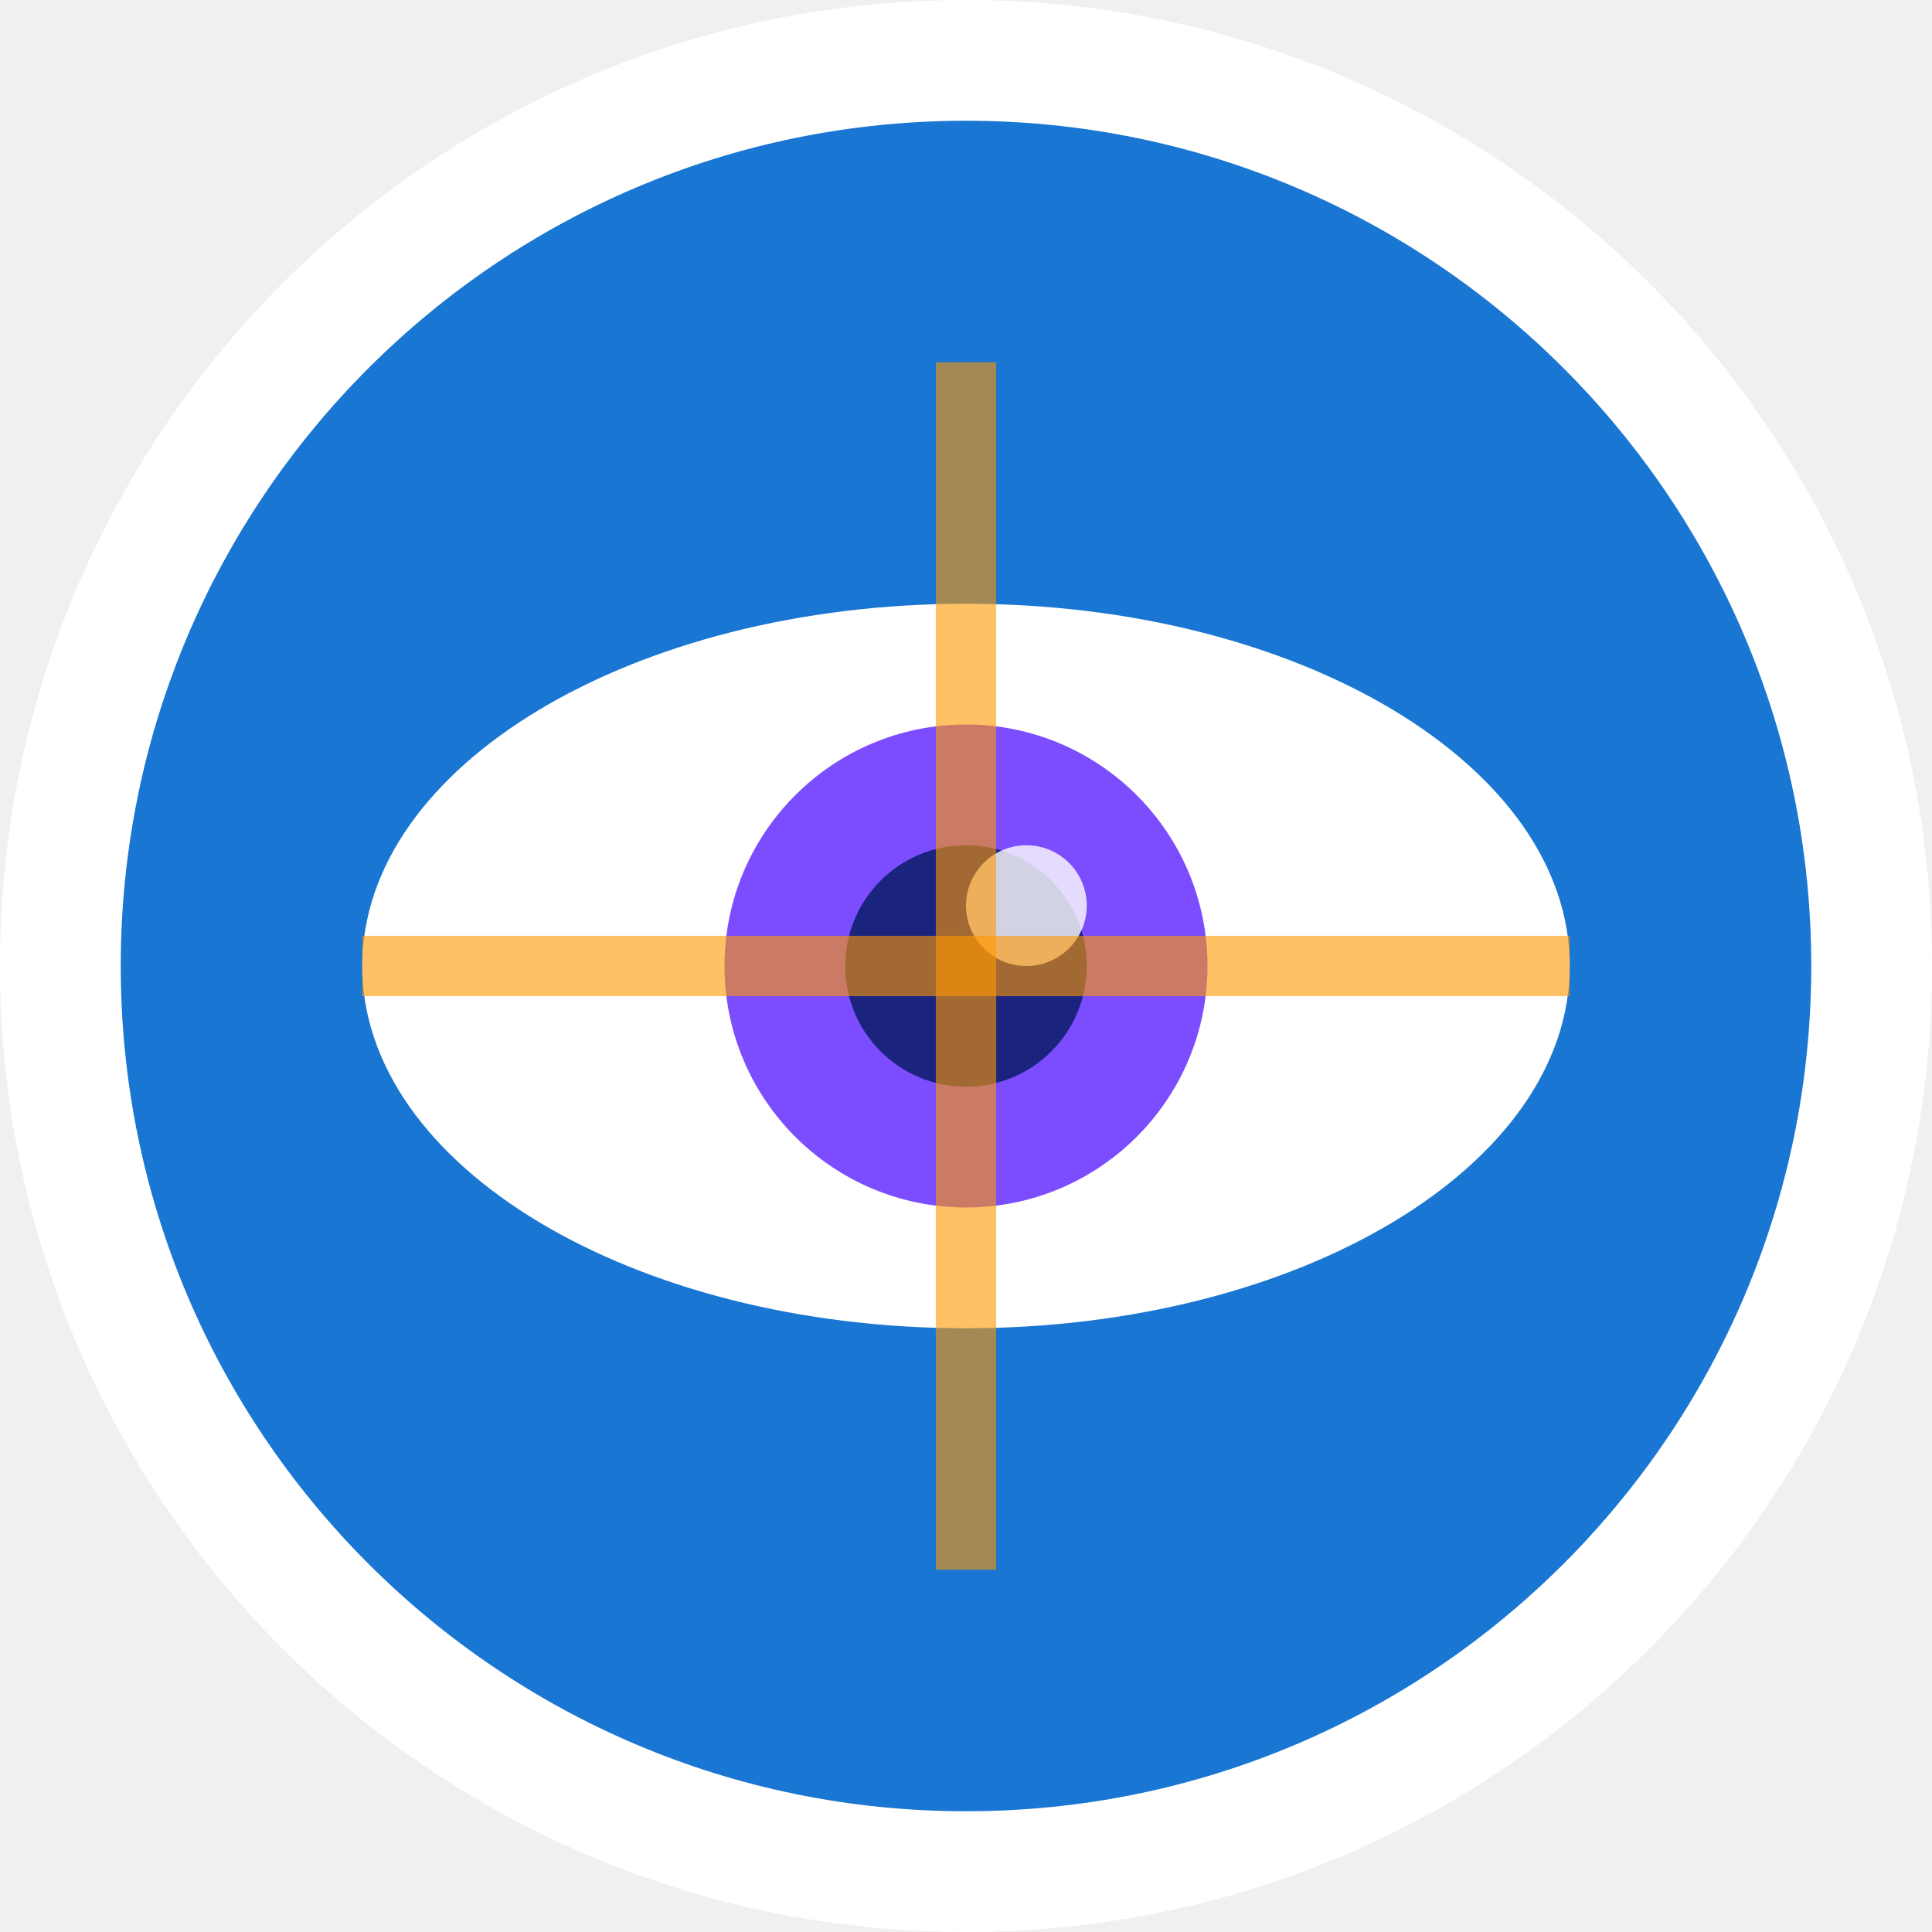
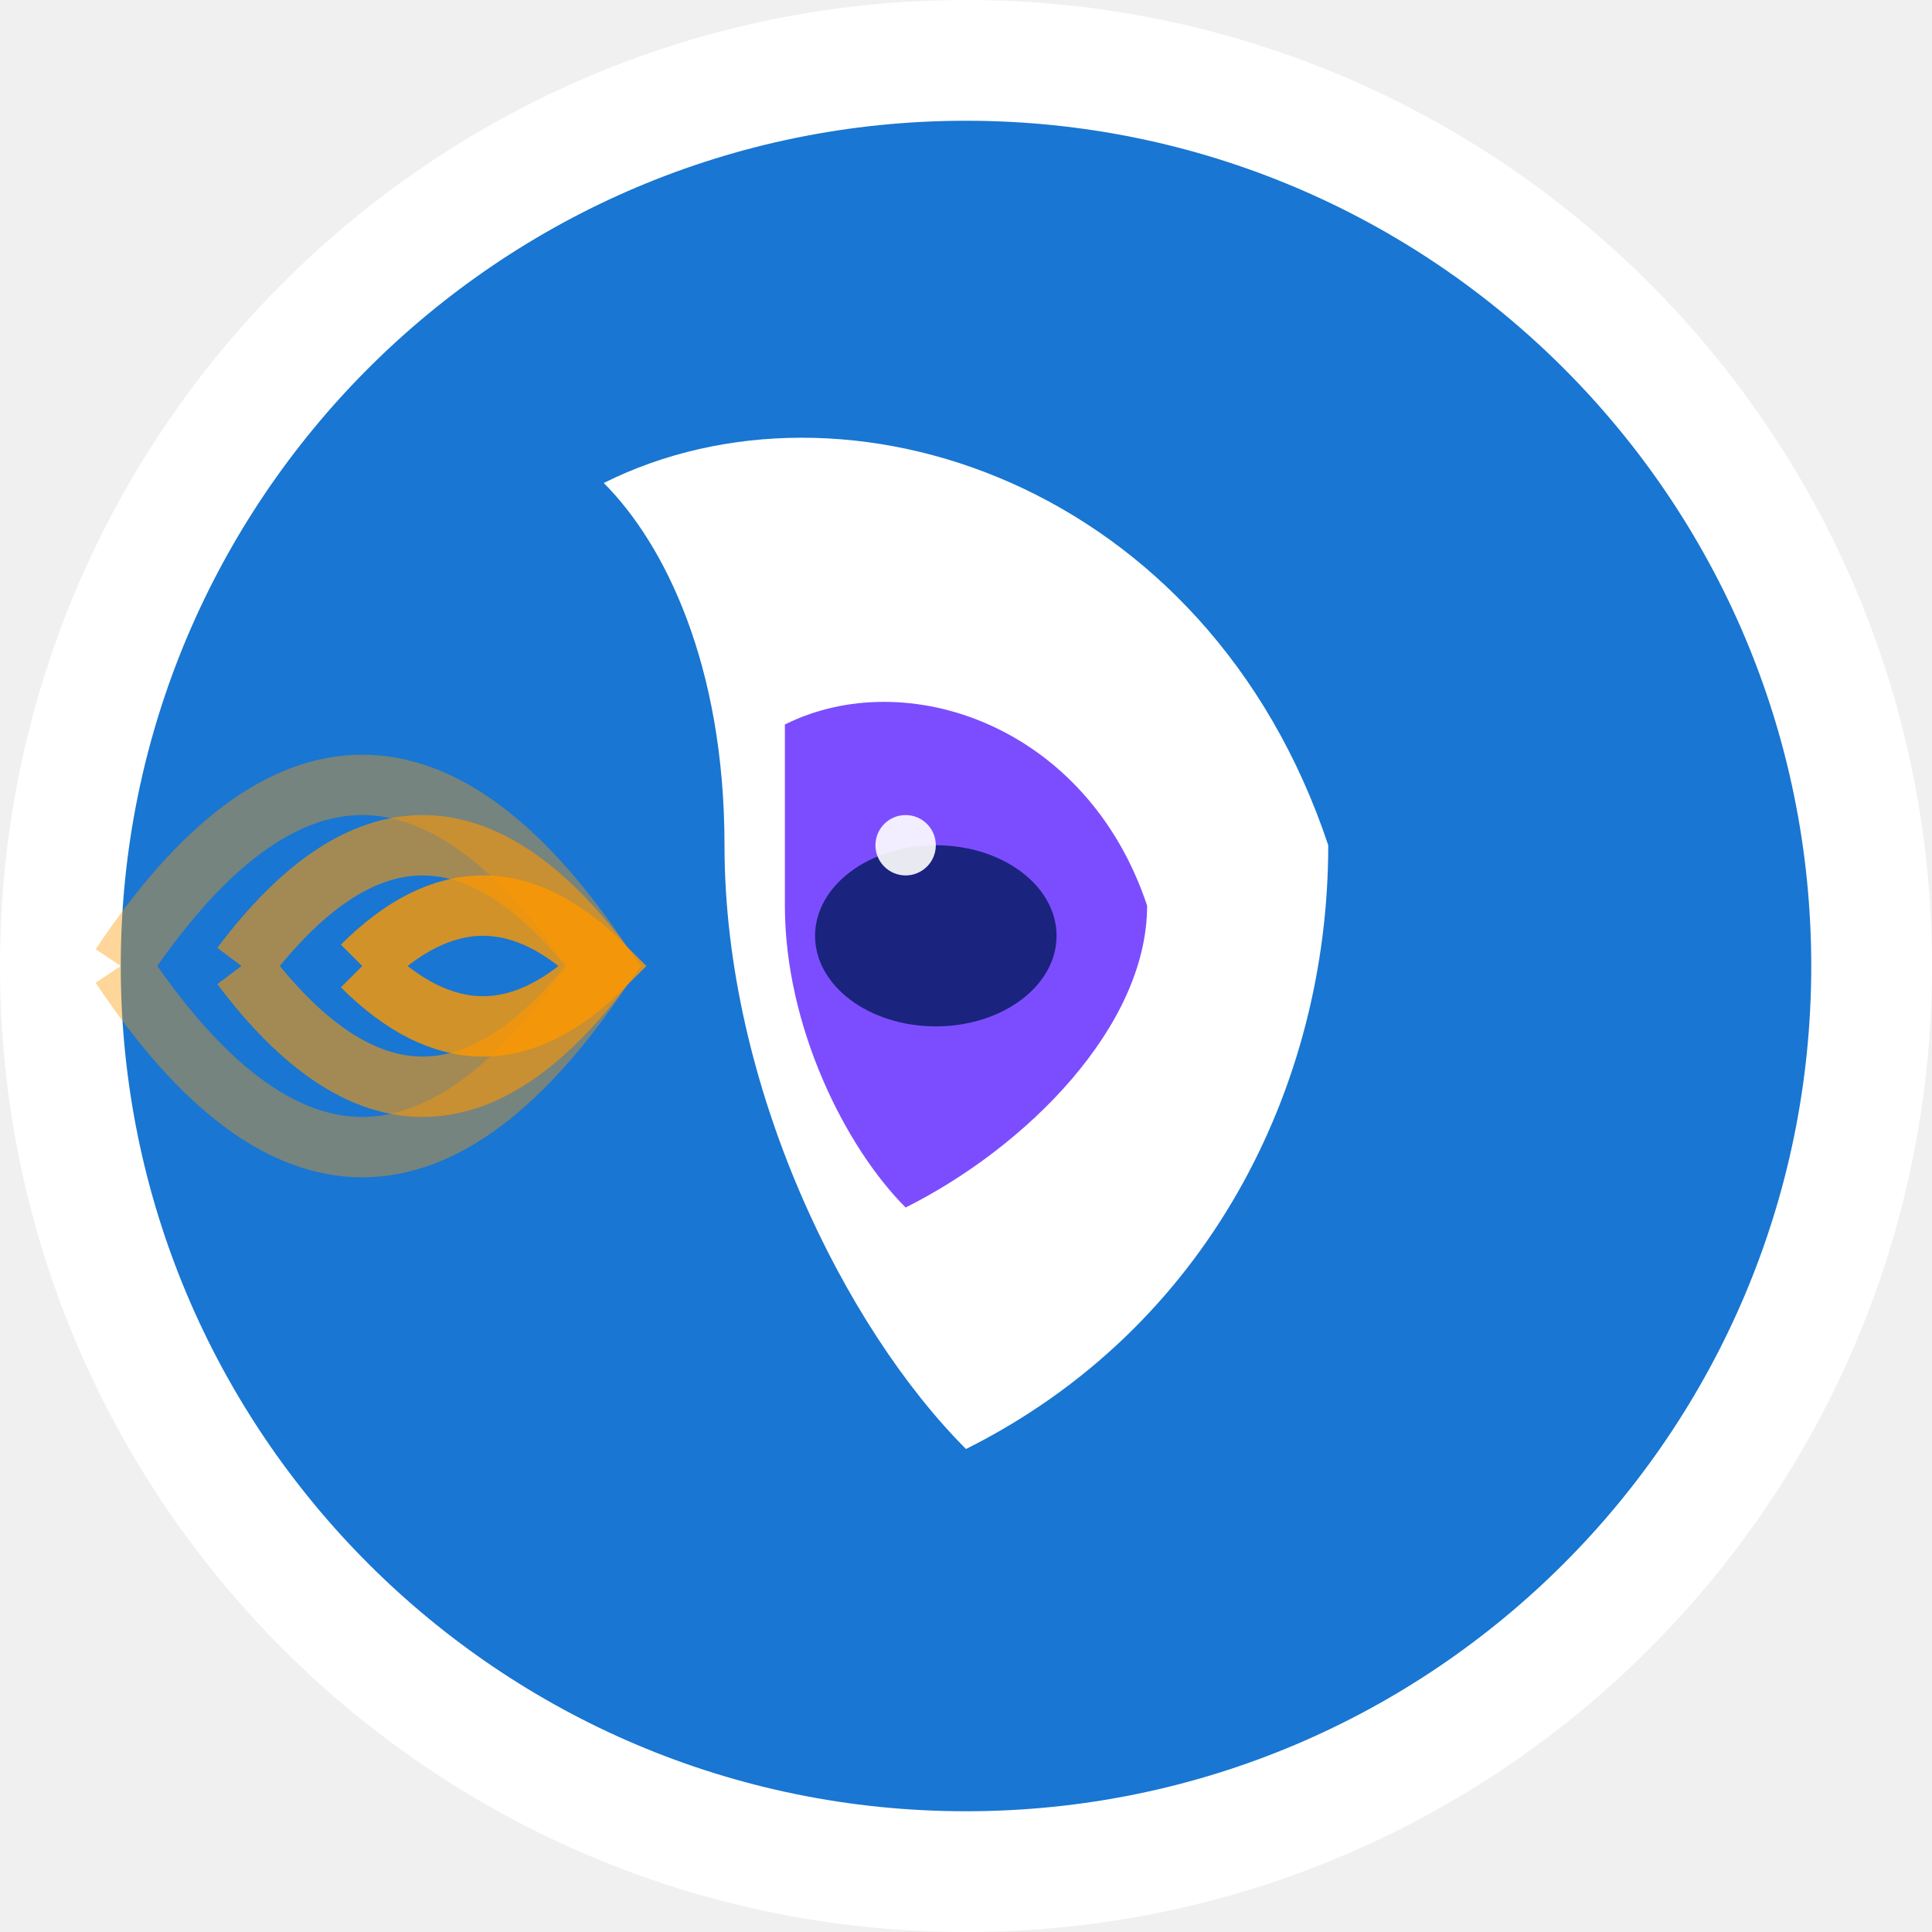
<svg xmlns="http://www.w3.org/2000/svg" viewBox="0 0 32 32" width="32" height="32">
  <circle cx="16" cy="16" r="15" fill="#1976d2" stroke="#ffffff" stroke-width="2" />
-   <ellipse cx="16" cy="16" rx="10" ry="6" fill="#ffffff" />
-   <circle cx="16" cy="16" r="4" fill="#7c4dff" />
-   <circle cx="16" cy="16" r="2" fill="#1a237e" />
-   <circle cx="17" cy="15" r="1" fill="#ffffff" opacity="0.8" />
-   <path d="M6 16 L26 16" stroke="#ff9800" stroke-width="1" opacity="0.6" />
-   <path d="M16 6 L16 26" stroke="#ff9800" stroke-width="1" opacity="0.6" />
+   <path d="M10 8 C14 6, 20 8, 22 14 C22 18, 20 22, 16 24 C14 22, 12 18, 12 14 C12 11, 11 9, 10 8 Z" fill="#ffffff" />
+   <path d="M13 12 C15 11, 18 12, 19 15 C19 17, 17 19, 15 20 C14 19, 13 17, 13 15 C13 13.5, 13 12.5, 13 12 Z" fill="#7c4dff" />
+   <ellipse cx="15.5" cy="15.5" rx="2" ry="1.5" fill="#1a237e" />
+   <path d="M6 16 Q8 14, 10 16 Q8 18, 6 16" stroke="#ff9800" stroke-width="1" fill="none" opacity="0.8" />
+   <path d="M4 16 Q7 12, 10 16 Q7 20, 4 16" stroke="#ff9800" stroke-width="1" fill="none" opacity="0.6" />
+   <path d="M2 16 Q6 10, 10 16 Q6 22, 2 16" stroke="#ff9800" stroke-width="1" fill="none" opacity="0.4" />
+   <circle cx="15" cy="14" r="0.5" fill="#ffffff" opacity="0.9" />
</svg>
